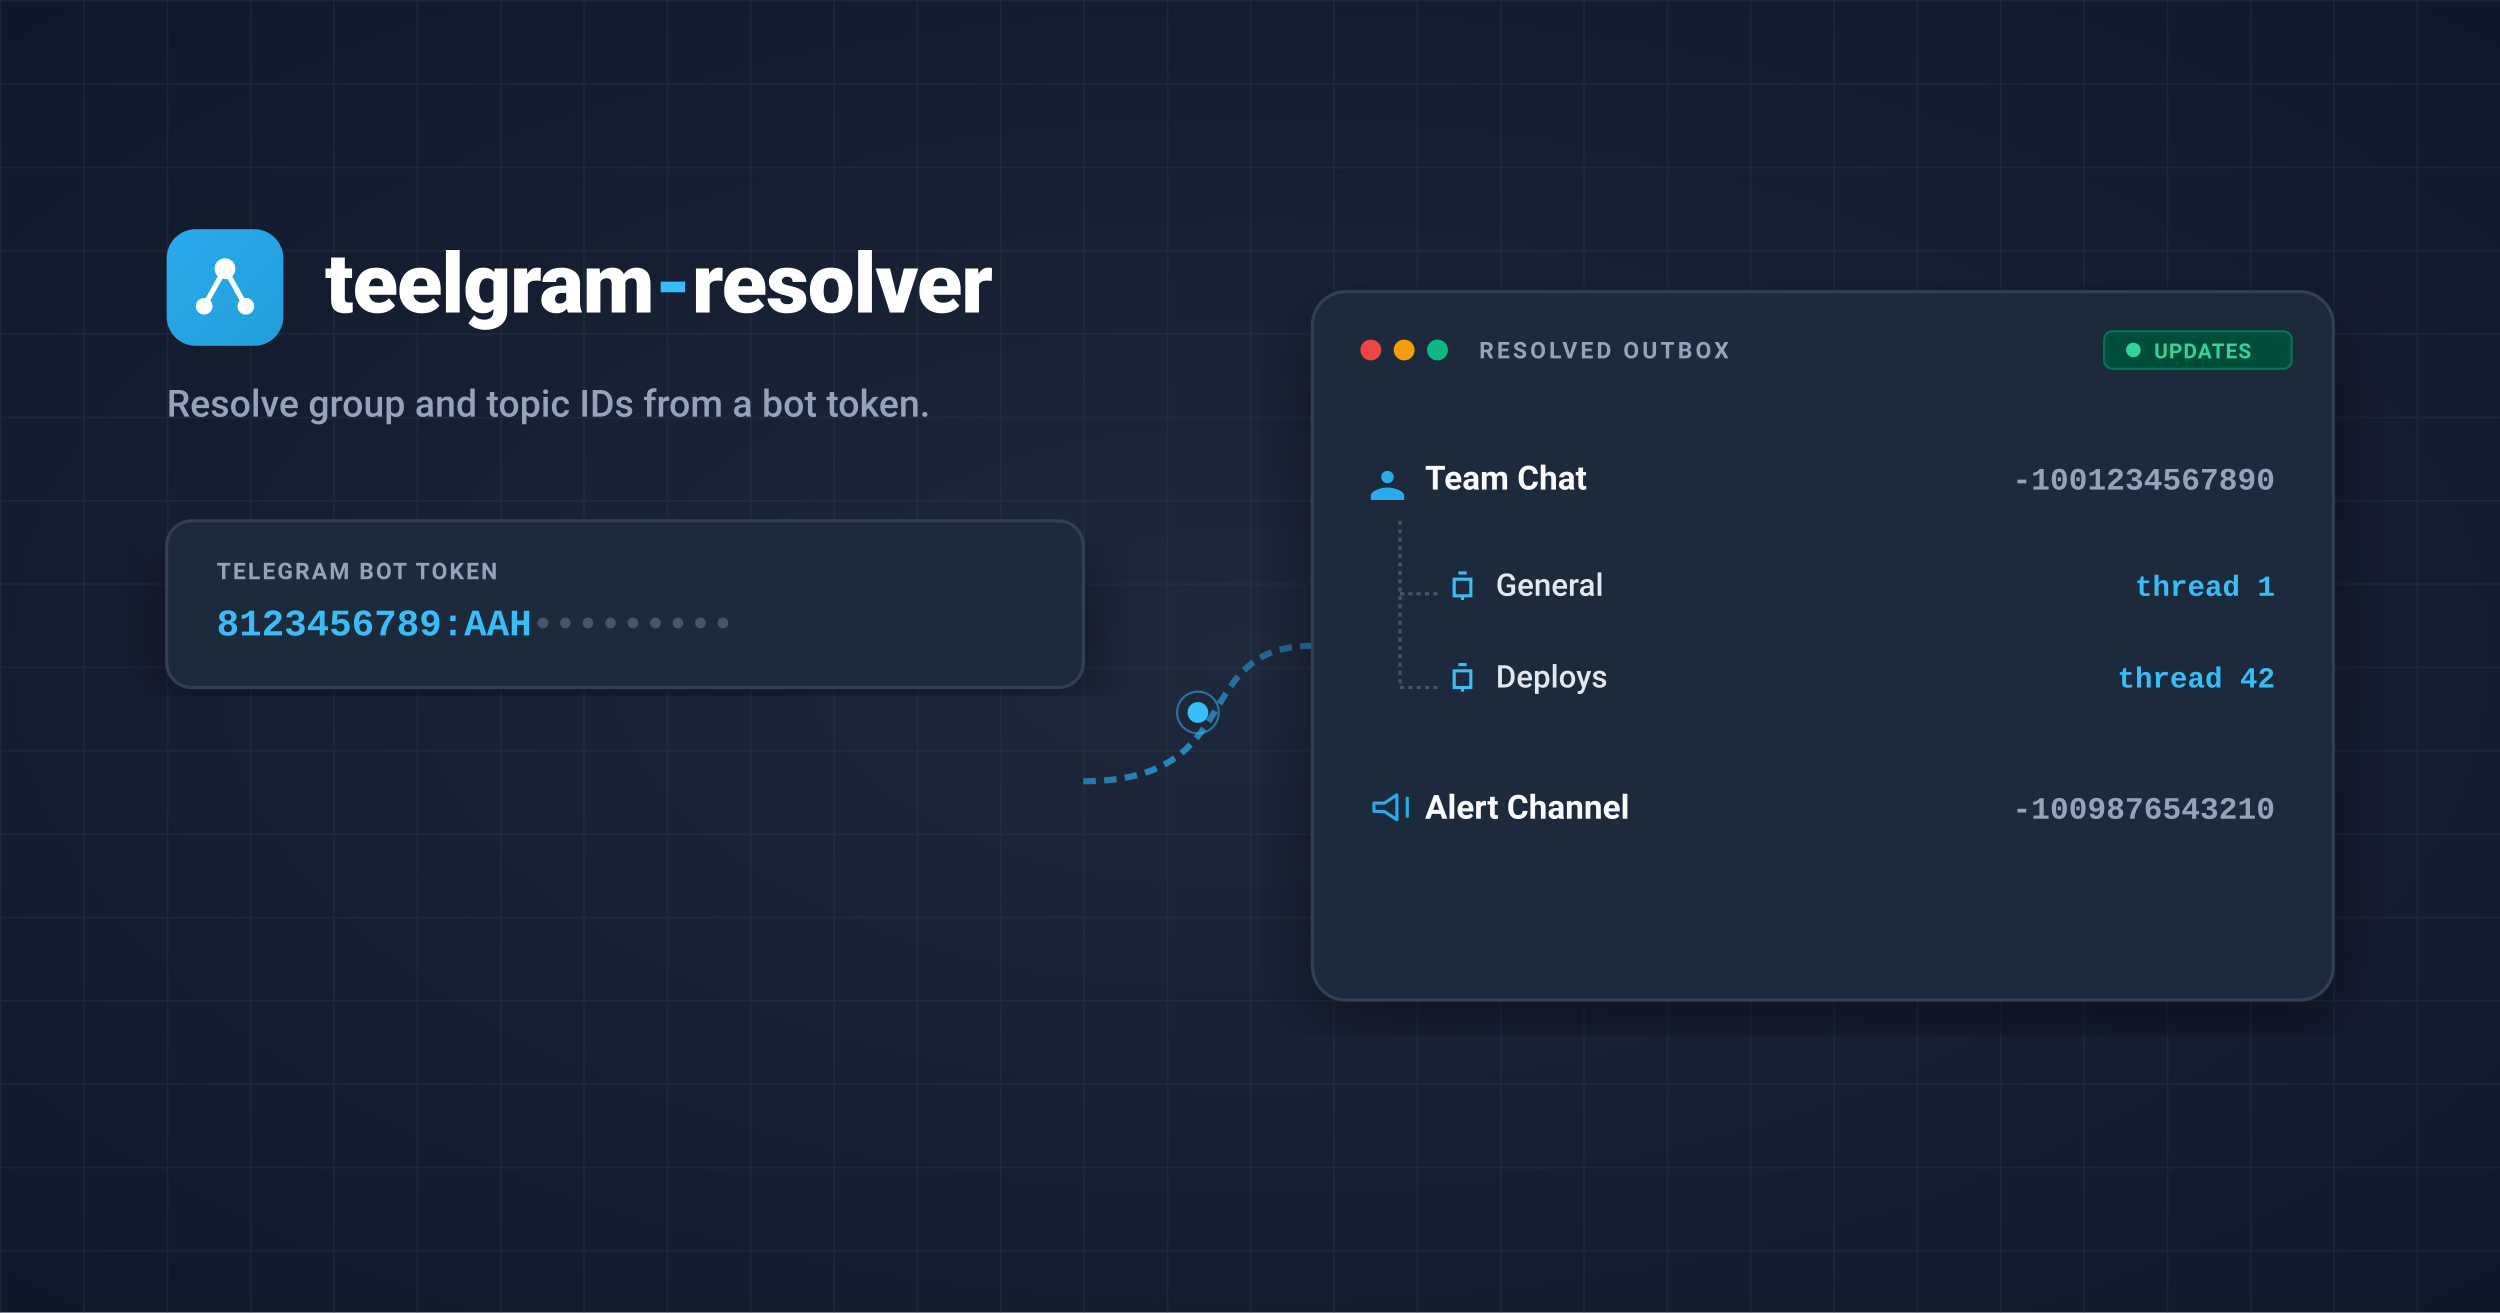
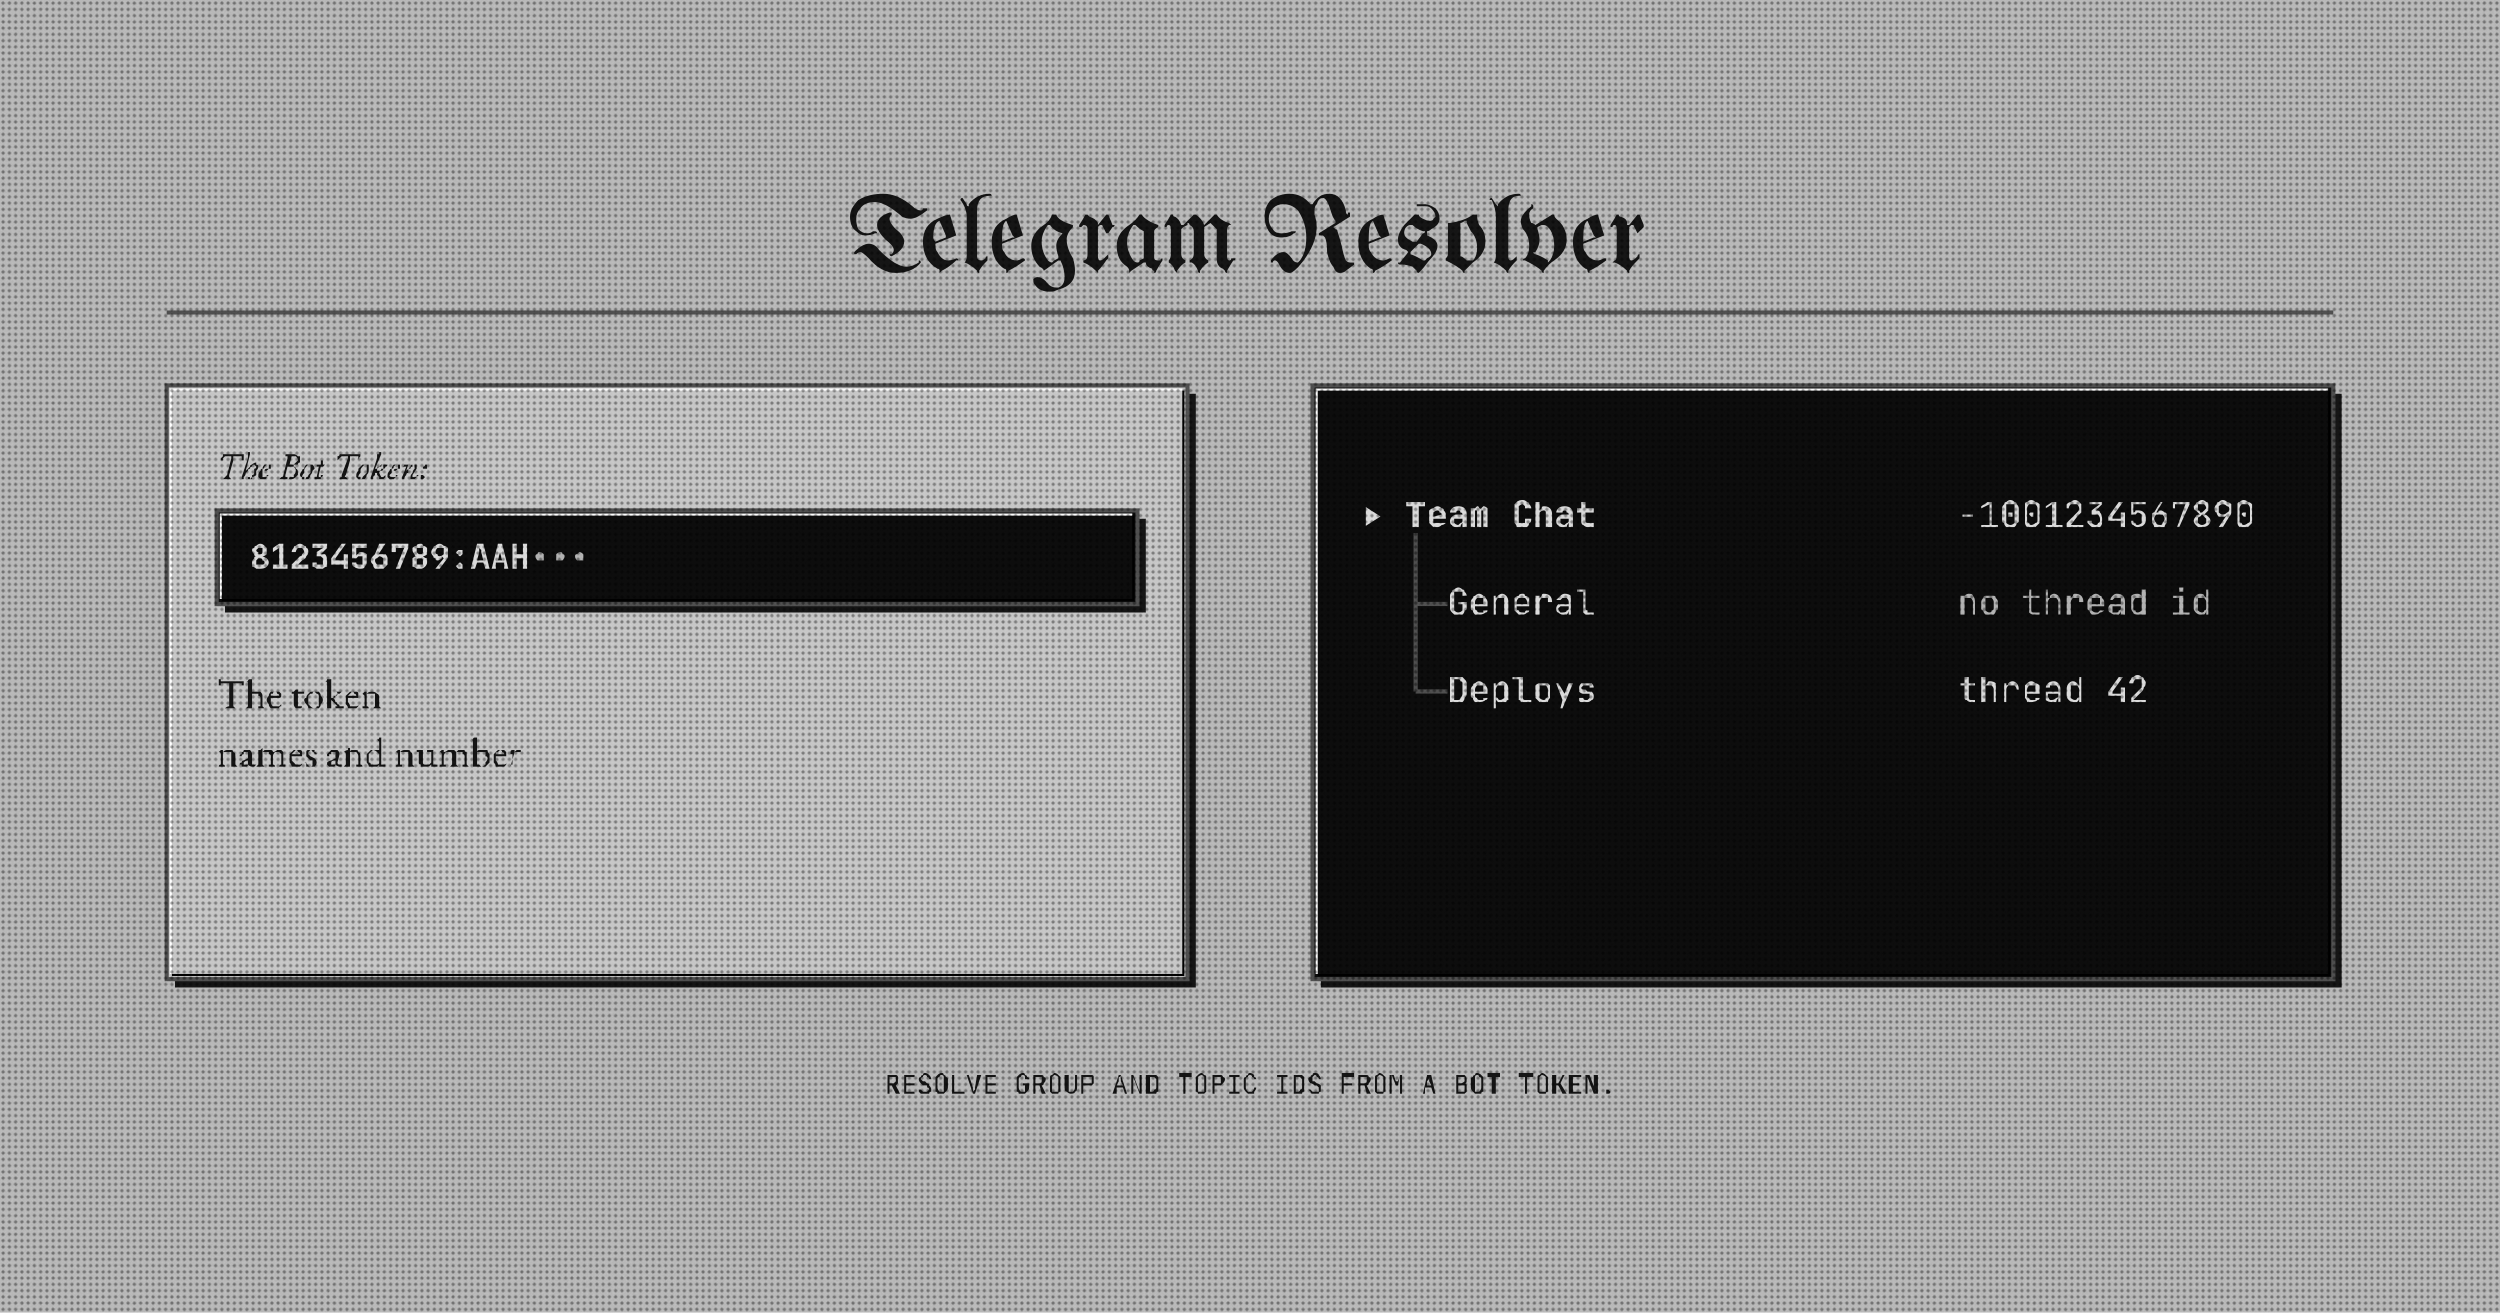
- <svg xmlns="http://www.w3.org/2000/svg" viewBox="0 0 1200 630" width="1200" height="630">
+ <svg xmlns="http://www.w3.org/2000/svg" width="1200" height="630" viewBox="0 0 1200 630">
  <defs>
-     <style>
-       .font-sans {
-         font-family: system-ui, -apple-system, BlinkMacSystemFont, "Segoe UI", Roboto, "Helvetica Neue", Arial, sans-serif;
-       }
-       .font-mono {
-         font-family: "JetBrains Mono", "Fira Code", "Courier New", Courier, monospace;
-       }
-     </style>
-     <linearGradient id="flow-grad" x1="0%" y1="0%" x2="100%" y2="100%">
-       <stop offset="0%" stop-color="#475569" stop-opacity="0.2" />
-       <stop offset="50%" stop-color="#2AABEE" stop-opacity="0.6" />
-       <stop offset="100%" stop-color="#38BDF8" stop-opacity="1" />
-     </linearGradient>
-     <linearGradient id="logo-grad" x1="0%" y1="0%" x2="100%" y2="100%">
-       <stop offset="0%" stop-color="#2AABEE" />
-       <stop offset="100%" stop-color="#229ED9" />
-     </linearGradient>
-     <radialGradient id="bg-grad" cx="50%" cy="50%" r="70%">
-       <stop offset="0%" stop-color="#1E293B" />
-       <stop offset="100%" stop-color="#0F172A" />
-     </radialGradient>
-     <pattern id="grid" width="40" height="40" patternUnits="userSpaceOnUse">
-       <path d="M 40 0 L 0 0 0 40" fill="none" stroke="#334155" stroke-width="1.5" stroke-opacity="0.3" />
+     <pattern id="a" width="3" height="3" patternUnits="userSpaceOnUse">
+       <circle cx="1.5" cy="1.5" r=".8" />
    </pattern>
-     <filter id="shadow" x="-5%" y="-5%" width="110%" height="110%">
-       <feDropShadow dx="0" dy="12" stdDeviation="20" flood-color="#000000" flood-opacity="0.45" />
+     <filter id="b" width="100%" height="100%" x="0%" y="0%">
+       <feTurbulence baseFrequency=".95" numOctaves="3" result="noise" type="fractalNoise" />
+       <feColorMatrix values="0.33 0.33 0.33 0 0 0.33 0.33 0.33 0 0 0.33 0.33 0.33 0 0 0 0 0 0.28 0" />
    </filter>
  </defs>
-   <rect width="1200" height="630" fill="url(#bg-grad)" />
-   <rect width="1200" height="630" fill="url(#grid)" />
-   <path d="M 520 375 C 600 375, 570 310, 630 310" fill="none" stroke="url(#flow-grad)" stroke-width="3" stroke-dasharray="6,4" />
-   <circle cx="575" cy="342" r="5" fill="#38BDF8" />
-   <circle cx="575" cy="342" r="10" fill="none" stroke="#38BDF8" stroke-width="1" opacity="0.5" />
-   <g transform="translate(80, 110)">
-     <rect width="56" height="56" rx="14" fill="url(#logo-grad)" />
-     <line x1="18" y1="37" x2="28" y2="19" stroke="#FFFFFF" stroke-width="2.5" />
-     <line x1="38" y1="37" x2="28" y2="19" stroke="#FFFFFF" stroke-width="2.5" />
-     <circle cx="28" cy="19" r="5" fill="#FFFFFF" />
-     <circle cx="18" cy="37" r="4" fill="#FFFFFF" />
-     <circle cx="38" cy="37" r="4" fill="#FFFFFF" />
-     <text x="76" y="40" class="font-sans" font-size="40" font-weight="800" fill="#FFFFFF" letter-spacing="-0.5">teelgram<tspan fill="#38BDF8">-</tspan>resolver</text>
-   </g>
-   <text x="80" y="200" class="font-sans" font-size="18" font-weight="500" fill="#94A3B8">Resolve group and topic IDs from a bot token.</text>
-   <g transform="translate(80, 250)" filter="url(#shadow)">
-     <rect width="440" height="80" rx="12" fill="#1E293B" stroke="#334155" stroke-width="1.5" />
-     <text x="24" y="28" class="font-sans" font-size="11" font-weight="700" fill="#94A3B8" letter-spacing="1">TELEGRAM BOT TOKEN</text>
-     <text x="24" y="55" class="font-mono" font-size="18" font-weight="700" fill="#38BDF8">8123456789:AAH<tspan fill="#475569">•••••••••</tspan>
-     </text>
-   </g>
-   <g transform="translate(630, 140)" filter="url(#shadow)">
-     <rect width="490" height="340" rx="16" fill="#1E293B" stroke="#334155" stroke-width="1.5" />
-     <circle cx="28" cy="28" r="5" fill="#EF4444" />
-     <circle cx="44" cy="28" r="5" fill="#F59E0B" />
-     <circle cx="60" cy="28" r="5" fill="#10B981" />
-     <text x="80" y="32" class="font-sans" font-size="11" font-weight="700" fill="#94A3B8" letter-spacing="1.5">RESOLVED OUTBOX</text>
-     <rect x="380" y="19" width="90" height="18" rx="4" fill="#064E3B" stroke="#047857" stroke-width="1" />
-     <circle cx="394" cy="28" r="3.5" fill="#34D399" />
-     <text x="404" y="32" class="font-sans" font-size="10" font-weight="700" fill="#34D399" letter-spacing="0.5">UPDATES</text>
-     <g transform="translate(28, 80)">
-       <path d="M 8 12 C 9.66 12 11 10.66 11 9 C 11 7.34 9.66 6 8 6 C 6.34 6 5 7.34 5 9 C 5 10.66 6.34 12 8 12 Z M 8 14 C 5.33 14 0 15.33 0 18 L 0 20 L 16 20 L 16 18 C 16 15.33 10.67 14 8 14 Z" fill="#2AABEE" transform="scale(1)" />
-       <text x="26" y="15" class="font-sans" font-size="16" font-weight="700" fill="#F8FAFC">Team Chat</text>
-       <text x="434" y="15" class="font-mono" font-size="15" font-weight="700" fill="#94A3B8" text-anchor="end">-1001234567890</text>
-     </g>
-     <path d="M 42 110 V 190 M 42 145 H 62 M 42 190 H 62" stroke="#475569" stroke-width="1.5" stroke-dasharray="2,2" />
-     <g transform="translate(68, 134)">
-       <path d="M 0 4 H 8 V 12 H 0 Z M 2 1 H 6 M 4 12 V 14" stroke="#38BDF8" stroke-width="1.5" fill="none" />
-       <text x="20" y="12" class="font-sans" font-size="15" font-weight="500" fill="#E2E8F0">General</text>
-       <text x="394" y="12" class="font-mono" font-size="14" font-weight="700" fill="#38BDF8" text-anchor="end">thread 1</text>
-     </g>
-     <g transform="translate(68, 178)">
-       <path d="M 0 4 H 8 V 12 H 0 Z M 2 1 H 6 M 4 12 V 14" stroke="#38BDF8" stroke-width="1.5" fill="none" />
-       <text x="20" y="12" class="font-sans" font-size="15" font-weight="500" fill="#E2E8F0">Deploys</text>
-       <text x="394" y="12" class="font-mono" font-size="14" font-weight="700" fill="#38BDF8" text-anchor="end">thread 42</text>
-     </g>
-     <g transform="translate(28, 240)">
-       <path d="M 17.5 2.5 L 17.5 12.5 M 1.5 5.5 L 6.5 5.5 L 12.5 1.5 L 12.5 13.5 L 6.5 9.5 L 1.5 9.5 Z" stroke="#2AABEE" stroke-width="1.5" fill="none" stroke-linejoin="round" transform="scale(1)" />
-       <text x="26" y="13" class="font-sans" font-size="16" font-weight="700" fill="#F8FAFC">Alert Channel</text>
-       <text x="434" y="13" class="font-mono" font-size="15" font-weight="700" fill="#94A3B8" text-anchor="end">-1009876543210</text>
-     </g>
-   </g>
+   <path fill="#b4b4b4" d="M0 0h1200v630H0z" />
+   <path fill="#141414" d="M411 111q-3-2-3-7 0-4 4-8 5-3 12-3t14 6q2 2 4 2 1 0 1-1h2v1q-5 4-8 4-2 0-4-1-8-7-13-7t-7 3q-2 2-2 5t1 5q2 2 4 2t3-1h1q1 0 1 1h-1q-2 1-5 1-2 0-4-2m-1 11v-1q4-4 7-4t5 3q8 8 13 8 3 0 6-2v-1q1 0 1 1-4 5-12 5-7 0-13-7-3-3-4-3t-2 1zm11-14q0-4 6-6h1v1q-1 1-1 2 0 2 3 5 4 3 4 6 0 4-6 7-1 0-1-1h1q1-1 1-2 0-2-4-5-4-4-4-7m22 8q0-8 7-11 4-2 6-2l3 10-10 4v1q0 2 1 3 2 4 5 4 2 0 4-1 1 0 1 1h-1q-3 3-7 5l-1 1v-1q0-1-1-1-7-4-7-13m5-2q0 1 1 2l5-2v-1l-3-7q-3 1-3 8m13-18q0-1 1-1l2 3q0 1 1 1v-1q4-5 10-5 1 0 1 1h-1q-6 0-6 7v22q0 2 2 2 1 0 2-1 0-1 1-1v2q-3 3-4 5v1q-1 0-1-1-3-3-6-4h-1 1q1-1 1-3v-19q0-4-3-8m15 20q0-8 7-11 3-2 5-2l3 10h1-1l-10 4v1q0 2 1 3 2 4 6 4 1 0 3-1 1 0 1 1-4 3-8 5 0 1-1 1v-1q0-1-1-1-6-4-6-13m5-2v2l5-2h1l-1-1-3-7q-2 1-2 8m18 14q-4-4-4-10t6-10q3-2 4-5h2q1 3 8 5v1q-3 3-3 6 0 4 3 9 1 3 1 6 0 7-8 9-2 1-4 1-5 0-7-3-1-1-1-2v-1q1-1 2-1 2 0 4 2 2 3 5 3h1q3-1 3-5t-2-8h-1l-7 5v1-1q0-1-2-2m1-12q0 5 3 9 1 1 2 1l1-1 2-1v-1q-1-3-1-5 0-3 3-6-4-1-6-4h-1q-3 4-3 8m18-7v-1q2-3 3-5h1l1 1q3 1 4 3v1l4-5h1l2 5h1q0 1-1 1l-2 3h-1l-2-4h-1l-1 1v14q0 2 1 2t2-1l1-1 1-1v2l-1 1q-2 3-4 5v1l-1-1q-3-3-6-4v-1q2 0 2-3v-12q0-2-2-2l-1 1zm23 19q-5-3-5-10 0-6 6-10 3-2 5-5h1q2 3 8 5v1q-2 1-2 2v13q0 1 2 1h1q0-1 1-1v1q-2 3-3 5 0 1-1 1v-1q-1 0-1-1-3-1-3-3h-1l-6 4-1 1v-1q0-1-1-2m0-12q0 5 3 9 1 1 2 1t1-1l2-1v-13q-2-1-4-3h-1q-3 4-3 8m18-7v-1q2-3 3-5h1q0 1 1 1 2 1 3 4h1l5-5h1q3 2 4 5l5-5h1q2 3 6 4l1 1h-1q-1 1-1 2v13q0 2 1 2t1-1h2q0 1-1 1-2 3-3 5v1q-1 0-1-1l-1-1q-3-1-3-5v-14l-1-1-2-2-3 2v13q0 2 2 3v1q-2 1-4 4v1q-1 0-1-1-1-3-3-4h-1v-1q2-1 2-3v-11q0-2-2-3 0-1-1-1v1l-2 1-1 1v12q0 2 2 3v1q-2 1-4 4v1l-1-1q-1-3-3-4v-1q1-1 1-3v-12q0-2-1-2t-1 1zm50 2q-2-3-2-7 0-5 3-8 4-3 9-3 6 0 10 5h1q3-5 8-5 6 0 8 8 0 2 1 2v-1h1v2l-8 5 1 1q1 0 1 1 1 3 2 7 1 5 2 7 1 1 2 1h2v1l-4 3q-1 1-3 1t-3-3q-2-2-3-7 0-5-1-7l-1-1h-2v-1l8-5v-1q-1-1-2-4-2-7-4-7t-3 3q-1 1-1 3v2q1 3 1 6 0 8-7 17-4 5-6 5-3 0-5-4-1-2-2-2t-1 1h-1v-1q3-4 6-4 2 0 4 3 1 2 3 2l1-1q3-4 3-11t-4-13q-3-3-7-3-3 0-5 2t-2 5 2 5q1 2 4 2t5-1h2q0 1-1 1-2 2-6 2t-6-3m43 5q0-8 7-11 3-2 5-2l3 10h1-1l-10 4v1q0 2 1 3 2 4 6 4 1 0 3-1 1 0 1 1-4 3-8 5 0 1-1 1v-1q0-1-1-1-6-4-6-13m5-2v2l5-2h1l-1-1-3-7q-2 1-2 8m18 6q-4-1-4-5 0-3 3-7l5-5h2q0 1 2 2t3 1q2 0 2-1l1-1q0-2-2-4-1-1-3-1h-4v-1h4q2 0 5 2 2 2 2 5t-4 5q-1 1-2 1v2q5 2 5 5t-4 7q-3 4-4 5l-1 1q-1 0-1-1l-2-2q-3-1-5-1h-1q-1 0-1-1h1l4-5zm-1-8q0 2 4 4h2l3-4q1 0 1-1h-1q-3-1-5-3h-1q-1 0-2 1t-1 3m3 9v1q3 1 6 3h1l1-1q2-1 2-2 0-3-5-5h-1l-1 1zm17 4v-1q1-1 1-2v-15h1q7-1 11-4h2q0 3 1 5 3 3 3 8 0 6-6 10l-4 4v1q-1 0-1-1-2-2-8-5m7-18v16q1 0 3 2h3q2-2 2-6 0-5-3-8l-2-4v-1h-1q-1 1-2 1m14-11q0-1 1-1l2 3 1 1v-1q4-5 10-5 1 0 1 1h-1q-5 0-5 7v22q0 2 1 2t2-1l1-1v2q-3 3-4 5v1q-1 0-1-1-3-3-6-4 1-1 1-3v-19q0-4-2-8zm15 10q0-3 5-7v-1q1 0 1 1v1q-2 1-2 3t1 4q1 0 2 1v1-1l8-5h1q0 1 1 2 5 4 5 10t-6 10q-3 2-5 5v1q-1 0-1-1-2-2-8-5h-1q0-1 1-1 2-2 2-6 0-5-3-8-1-2-1-4m7 15h-1q0 1 1 1 3 1 6 3v1l1-1q2-3 2-7 0-6-3-9-1-1-2-1h-1l-2 1v1q1 3 1 5 0 3-2 6m18-5q0-8 7-11 3-2 5-2l3 10h1-1l-10 4v1q0 2 1 3 2 4 6 4 1 0 3-1h1v1q-4 3-8 5v1q-1 0-1-1t-1-1q-6-4-6-13m5-2v2l5-2h1l-1-1-3-7q-2 1-2 8m13-5v-1q2-3 3-5h1q0 1 1 1 3 1 3 3v1h1l4-5h1l2 5v1l-3 3-2-4h-1l-1 1v14q0 2 1 2t2-1l1-1q0-1 1-1v2l-1 1q-3 3-4 5v1q-1 0-1-1-3-3-6-4h-1l1-1q1 0 1-3v-12q0-2-1-2t-1 1z" />
+   <path stroke="#4b4b4b" stroke-width="2" d="M80 150h1040" />
+   <path fill="#141414" d="M84 189h490v285H84z" />
+   <path fill="#c3c3c3" stroke="#4b4b4b" stroke-width="2" d="M80 185h490v285H80z" />
+   <path fill="none" stroke="#fff" d="M82 467.5V187h485.5" />
+   <path fill="none" stroke="#000" d="M568 187.5V468H82.5" />
+   <path fill="#141414" d="M107 230h-1zl1-1 1-1 2-8v-1h-3l-1 1v1h-1v-1l1-1v-1h10v3h-1v-2h-4v2l-2 7v1l1 1h-4m9 0v-1l3-9v-2h-1 1v-1h1v1l-2 8v1-1l2-2q0-1 1-1 1-1 2-1v1q1 0 1 1t-1 2v2q-1 1-2 1v1h-2v-1h1v1l1-1v-1q1 0 1-1v-2q1 0 1-1l-1-1q-1 0-1 1-1 0-1 1-1 0-1 1l-1 1q0 1-1 2v1zm10 0h-1l-1-1v-1q0-1 1-2 0-1 1-1 0-1 1-2h3v2h-1l-1 1h-2v3h2v-1h1l-1 1q0 1-1 1zm0-4h1q0-1 1-1h1v-2h-1l-1 1q0 1-1 1zm8 4h-1zl1-1q1 0 1-1l2-8v-1h-1v-1h4q1 0 2 1h1v3q-1 0-1 1h-2v1q1 0 1 1 1 0 1 2v1l-1 1q-1 1-2 1h-6m4 0q1 0 1-1h2v-1q1-1 1-2t-1-2h-3l-1 4v1h1zm1-7h2l1-1 1-1q0-1-1-2h-2zm7 7h-1v-1q-1 0-1-1t1-2q0-1 1-1 0-1 1-2h3q1 1 1 2l-1 1q0 1-1 2 0 1-1 2zm0 0q1 0 1-1 1 0 1-1l1-1v-4h-1l-1 1q-1 1-1 2v1q-1 1-1 2h1zm6 0h-1v-1h1l1-5h-1v-1h2v-2h1v2h2-1l-1 1h-1l-1 4v1h1v-1h1q0 1-1 1v1h-2m10 0h1q0-1 1-1v-1l3-8v-1h-3l-1 1-1 1v-2q1 0 1-1h10v1q-1 1-1 2v-2h-4v2l-2 7q-1 1 0 1l1 1h-5m11 0h-1l-1-1v-1q0-1 1-2v-1l2-2h3v3q0 1-1 2 0 1-1 2zm0 0q1 0 1-1l1-1 1-1v-4h-1l-1 1q-1 1-1 2v1q-1 1-1 2h1zm10 0h-1v-1l-1-1v-1h-1v1l-1 1v1h-1v-1l3-9v-2h-1 2v-1h1v1l-3 7h1q0-1 1-1l1-1h3q0 1-1 1 0 1-1 1 0 1-1 1t-1 1l1 2h1l1-1v1l-1 1zm-2-4h1q1 0 1-1h1v-2q-1 0-1 1h-1l-1 1zm7 4h-1l-1-1v-1q0-1 1-2 0-1 1-1 0-1 1-2h3v2h-1l-1 1h-2v1l-1 1q0 1 1 1h2v-1h1l-1 1-1 1zm0-4h1q0-1 1-1h1v-2h-1l-1 1q0 1-1 1zm5 4v-1l2-5h-2q1 0 1-1h2l-1 3v1-1l2-2q0-1 1-1h2v2l-2 3v1h2v-1h1l-1 1-1 1h-2v-1q0-1 1-2 0-1 1-2v-2h-1v1q-1 0-1 1h-1v2q-1 0-1 1-1 1-1 2zm11-5h-1v-1q1 0 1-1h1v2zm-2 5v-2h1l1 1-1 1zM108 249h442v45H108z" />
+   <path fill="#0c0c0c" stroke="#4b4b4b" stroke-width="2" d="M104 245h442v45H104z" />
+   <path fill="none" stroke="#fff" d="M106 287.5V247h437.5" />
+   <path fill="none" stroke="#000" d="M544 247.5V288H106.5" />
+   <path fill="#d8d8d8" d="M125 273h-2q-1-1-2-1v-2q0-1 1-2 0-1 1-1-1 0-1-1-1-1-1-2t1-1q0-1 1-1 1-1 2-1t2 1l1 1v3q-1 1-2 1l2 1q1 1 1 2t-1 2-3 1m0-2h1q1 0 1-1t-1-1q0-1-1-1h-1l-1 1v2zm-1-5h1q1 0 1-1v-2h-2l-1 1q0 1 1 1zm14 7h-7v-2h3v-8l-3 2v-2l3-2h2v10h2zm10 0h-8v-2l4-4q1 0 1-1l1-1q0-1-1-2h-2q-1 1-1 2h-2q0-1 1-2 0-1 1-1 1-1 2-1t2 1q1 0 1 1 1 0 1 2 0 1-1 2 0 1-2 2l-2 2h5zm5 0h-1q-1-1-2-1v-2h2v1h3v-3l-1-1h-2v-2l3-2h-5v-2h7v2l-3 3h2q1 1 1 3v3q-1 0-2 1zm14 0h-2v-2h-6v-3l5-7h2l-5 7v1h4v-3h2zm6 0q-2 0-3-1-1 0-1-2h2q0 1 1 1h2v-4h-2l-1 1h-2v-7h7v2h-5v4q0-1 1-1 0-1 1-1 2 0 3 1v4q0 1-1 2 0 1-2 1m9 0h-2q-1-1-1-2-1-1-1-2t1-2l1-1 2-5h3l-4 6q0-1 1-1h3q1 1 1 2v3l-2 2zm0-2h2v-3q-1-1-2-1l-1 1q-1 0-1 1t1 2zm10 2h-2l4-10h-4v2h-2v-4h8v2zm10 0h-2q-1-1-2-1v-4q1-1 2-1-1 0-1-1-1-1-1-2v-1q1-1 2-1 0-1 2-1 1 0 1 1 1 0 2 1v3q-1 1-2 1 1 1 2 1v2q0 1-1 2t-2 1m0-2h1v-2q0-1-1-1h-1q-1 0-1 1v2zm-1-5h1q1 0 1-1v-2h-3v2zm10 7h-2l4-5-1-1v1q-1 1-2 1t-1-1q-1 0-1-1-1-1-1-2t1-2q0-1 1-1 1-1 2-1t2 1q1 0 2 1v4q0 1-1 2zm0-6q1 0 2-1v-3h-3q-1 1-1 2t1 1q0 1 1 1m10 0q-1 0-1-1-1 0-1-1l1-1h2v2zm0 6h-1l-1-1q0-1 1-1 0-1 1-1l1 1v2zm7 0h-2l3-12h3l3 12h-2l-1-3h-3zm2-8-1 4h3l-1-4v-1l-1-1v2m8 8h-2l3-12h2l3 12h-2v-3h-4zm2-8-1 4h2zv-2 2m8 8h-2v-12h2v5h3v-5h2v12h-2v-5h-3" />
+   <path fill="#adadad" d="M259 269h-1q-1-1-1-2t1-1q0-1 1-1t2 1v3zm10 0h-2v-3q1-1 2-1t1 1q1 0 1 1t-1 2zm9 0h-1q-1-1-1-2t1-1l1-1q1 0 2 1v3z" />
+   <path fill="#141414" d="M108 340q1-1 2-1v-11h-4v1h-1v-3h1v1h11v-1 4-1h-1v-1h-4v11l1 1h1-6m10 0 1-1v-11q0-1-1-1h1q0-1 1-1h1v7-1h4q1 1 1 2v5l1 1h-4 1v-1h1v-4q0-1-1-1v-1h-3v7h1-4m14 0h-2q-1-1-1-2-1-1-1-2t1-2q0-1 1-2h4l1 1v1q0 1-1 1h-4v2q0 1 1 2h3l1-1v1q-1 0-1 1h-2m-2-6h4q0-1-1-1 0-1-1-1t-1 1h-1zm13 6h-1q-1-1-1-2v-5h-1v-1h1l1-1h1v1h3v1h-3v6h3-1q0 1-1 1zm7 0h-2q0-1-1-2t-1-2 1-1q0-1 1-2l1-1h4q1 1 1 2 1 1 1 2t-1 2q0 1-1 2zm1 0q1 0 1-1h1v-5q0-1-1-1l-1-1q-1 0-1 1h-1l-1 1v4l1 1q1 1 2 1m6 0h-1zv-12q0-1-1-1 1 0 1-1h2v10-1h1q0-1 1-1l1-1q0-1-1-1h4-1l-1 1h-1q0 1-1 1 0 1-1 1 1 1 1 2 1 0 1 1 1 0 1 1h2v1h-4v-1h1l-3-3v4h1-3m12 0h-2q0-1-1-2v-4l2-2h3q1 0 1 1v2h-5v2q1 1 1 2h3q1 0 1-1v1l-1 1h-2m-2-6h4q0-1-1-1 0-1-1-1l-1 1zm7 6h-1zv-1h1v-5l-1-1 1-1h1v-1 2q1-1 2-1h1q1 0 2 1 1 0 1 2v4l1 1h-4l1-1v-6h-4v6q1 0 1 1h-3M105 368h-1zq0-1 1-1v-5q0-1-1-1l1-1h1v-1 2q1-1 2-1h2q1 0 1 1 1 0 1 2v4l1 1h-4 1v-7h-4v6q1 0 1 1h1-4m12 0h-1v-1h-1q0-1 1-1 0-1 1-1l2-1v-3h-2v1q-1 0-1 1h-1q0-1 1-1v-1q1 0 1-1h3q1 1 1 2v5h2l-1 1h-1q-1 0-2-1 0 1-1 1zm1-1h1v-2q-1 0-2 1v1zm5 1 1-1v-6h-1 1v-1h1l1-1v2l1-1h3q1 0 1 1 1 0 2-1h2l1 1v6h1v1h1-4q0-1 1-1v-5l-1-1h-2q-1 1-1 2v4q1 0 1 1h-4 1v-1h1v-4q0-1-1-1v-1h-3v6l1 1h-4m19 0h-2q0-1-1-2v-4l2-2h3q1 0 1 1v2h-5v2l2 2h2q1 0 1-1v1l-1 1h-2m-1-6h3q0-1-1-1 0-1-1-1l-1 1-1 1zm8 6h-2v-1q0-1-1-1h1q0 1 1 1 0 1 1 1t1-1v-2h-1l-1-1-1-1v-2q0-1 1-1h3v1q1 0 1 1h-1q0-1-1-1 0-1-1-1l-1 1v1l1 1 2 1q1 1 1 2t-1 2zm10 0h-1l-1-1v-1q1-1 2-1l2-1v-3h-2v1h-1v1h-1v-1l1-1 1-1h3q1 1 1 2l-1 4q0 1 1 1h1v1h-1q-1 0-2-1 0 1-1 1zm1-1h1v-2q-2 0-2 1v1zm5 1 1-1v-5q0-1-1-1 1-1 2-1v-1h1v2q0-1 1-1h2q1 0 1 1 1 0 1 2v4q1 0 1 1h-4 1v-1h1v-4q0-1-1-2h-3v7h1-4m17 0v-1l-1 1h-4q0-1-1-2v-4l2-2h4v-4l-1-1q1 0 1-1h1v13h2v1h-3m-2-1h1q1 0 1-1v-4l-1-1q-1-1-2-1l-1 1-1 1v4q1 0 1 1h2m10 1q0-1 1-1v-5q0-1-1-1l1-1h1v-1 2q1-1 2-1h2q1 0 1 1 1 0 1 2v4l1 1h-4 1v-7h-4v6h1v1h1-4m17 0v-1q-1 1-2 1h-3v-1q-1 0-1-1v-5h-1v-1h3v6q0 1 1 1h2l1-1v-5h-2v-1h4-1v7h2v1h-3m4 0q0-1 1-1v-5q0-1-1-1l1-1h1v-1 2q1 0 2-1h3l1 1 1-1h3q0 1 1 1v6l1 1h-4 1v-1h1v-4q0-1-1-1v-1h-3v6l1 1h-4l1-1v-5q0-1-1-1h-2q-1 1-1 2v4h1v1h1-4m20 0h-4v-12q0-1-1-1h1q0-1 1-1h1v7q0-1 1-1h4q0 1 1 2v4l-2 2zm0 0q1 0 2-1v-1q1-1 1-2t-1-1v-2h-4v6h1zm9 0h-2q0-1-1-2v-4l2-2h3l1 1v2h-5v2q1 1 1 2h3q1 0 1-1v1l-1 1h-2m-2-6h4q0-1-1-1 0-1-1-1l-1 1h-1zm7 6h-1zv-1h1v-5h-1v-1q0-1 1-1h1v-1 2l1-1h2v1h-3M634 189h490v285H634z" />
+   <path fill="#0c0c0c" stroke="#4b4b4b" stroke-width="2" d="M630 185h490v285H630z" />
+   <path fill="none" stroke="#fff" d="M632 467.5V187h485.5" />
+   <path fill="none" stroke="#000" d="M1118 187.5V468H632.5" />
+   <path fill="#d8d8d8" d="m655.6 243.4 7 4.5-7 4.5Z" />
+   <path fill="none" stroke="#4b4b4b" stroke-width="2" d="M679.5 255.9v76m0-42h15.3m-15.3 42h15.3" />
+   <path fill="#d8d8d8" d="M681 253h-3v-10h-3v-2h9v2h-3zm9 0h-2l-2-2v-6q1-1 2-1 1-1 2-1t2 1q1 0 1 1 1 1 1 2v2h-6v2h6q-1 1-2 1-1 1-2 1m-2-5 4-1q0-1-1-1 0-1-1-1t-2 1v2m11 5q-2 0-2-1-1 0-1-2 0-1 1-2t2-1h3q0-1-1-1 0-1-1-1t-1 1h-3q0-1 1-2t3-1 3 1 1 3v6h-2v-2q-1 1-1 2zm1-1 1-1q1 0 1-1v-1h-4v2q1 1 2 1m8 1h-2v-9h2v1-1l1-1q1 0 1 1 1 0 1 1v-1l1-1q1 0 2 1v9h-2v-8h-1v8h-2v-8h-1v8m23 0h-3q0-1-1-2v-9l1-1q1-1 3-1 1 0 2 1 1 0 1 1 1 1 1 2h-3v-1l-1-1q-1 0-2 1v8h3v-2h3q0 2-1 2 0 1-1 2zm8 0h-2v-12h2v4l1-1q0-1 1-1 2 0 3 1t1 3v6h-3v-7q0-1-1-1t-2 1v7m11 0q-2 0-2-1-1 0-1-2 0-1 1-2t2-1h3q0-1-1-1 0-1-1-1t-1 1h-3q0-1 1-2t3-1 3 1 1 3v6h-2v-2q-1 1-1 2zm1-1 1-1q1 0 1-1v-1h-4v2q1 1 2 1m14 1h-3q-1 0-2-1-1 0-1-2v-4h-2v-2h2v-3h2v3h4v2h-4v4q0 1 1 1h3M947 248h-5v-1h5zm12 5h-8v-1h4v-10l-4 2v-1l3-2h2v11h3zm6 0h-2q-1-1-1-2-1 0-1-1v-6q0-1 1-2 0-1 1-1 1-1 2-1t2 1q1 0 1 1 1 1 1 2v6q0 1-1 1 0 1-1 2zm0-1q1 0 2-1v-9h-4v9q1 1 2 1m0-4h-1v-2h2v2zm10 5h-2q-1-1-1-2v-9q0-1 1-1 1-1 2-1t2 1q1 0 2 1v9l-2 2zm0-1q1 0 2-1 1 0 1-1v-6q0-1-1-2h-3q-1 1-1 2v6q0 1 1 1 0 1 1 1m0-4-1-1q0-1 1-1h1v2zm15 5h-8v-1h3v-10l-3 2v-1l3-2h2v11h3zm10 0h-8v-2l4-4 1-1q1-1 1-2t-1-2h-3q-1 1-1 2h-1v-2q1-1 2-1 1-1 2-1t2 1l1 1v4l-2 2-3 4h6zm6 0h-2l-2-2v-1h2v1q1 1 2 1t1-1q1 0 1-1v-1q0-1-1-2h-3v-2l4-3h-5v-1h6v1l-3 3q2 0 2 1 1 1 1 3v2q0 1-1 2zm14 0h-2v-3h-6v-2l5-7h2l-5 7v1h4v-3h2zm6 0q-1 0-2-1-1 0-1-2h1q0 1 1 1 0 1 1 1t2-1v-4q-1-1-2-1l-1 1h-2v-6h7v1h-6v4q1 0 1-1h2q1 0 2 1t1 2v2q0 1-1 2t-3 1m11 0h-3q0-1-1-2v-4q0-1 1-1l3-5h1l-3 5h1q0-1 1-1t2 1q1 0 1 1v4q-1 1-1 2zm0-1q1 0 1-1 1-1 1-2t-1-2h-3q-1 1-1 2t1 2q0 1 2 1m9 1h-1l4-11h-5v2h-1v-3h8v1zm11 0h-2l-1-1q-1-1-1-2t1-2q0-1 2-1l-2-2q-1 0-1-2l1-1q0-1 1-1 1-1 2-1t2 1q1 0 1 1v3l-2 2q1 0 2 1t1 2-1 2-3 1m0-1q1 0 2-1v-2l-1-1-1-1-1 1q-1 0-1 1v2q1 1 2 1m-1-6h1l1-1 1-1q0-1-1-2h-3v3q1 0 1 1m11 7h-2l4-6-1 1h-3q-1-1-1-2-1 0-1-2 0-1 1-2 0-1 1-1 1-1 2-1t2 1q1 0 2 1v4q0 1-1 2zm0-6q1 0 2-1 1 0 1-2 0-1-1-1-1-1-2-1t-2 1v3q1 1 2 1m10 6h-2q-1-1-1-2v-9q0-1 1-1 1-1 2-1t2 1q1 0 2 1v9l-2 2zm0-1q1 0 2-1 1 0 1-1v-6q0-1-1-2h-3q-1 1-1 2v6q0 1 1 1 0 1 1 1m0-4-1-1q0-1 1-1h1v2zM700 295h-2l-1-1q-1-1-1-2v-6q0-1 1-2 0-1 1-1 1-1 2-1t2 1q1 0 1 1 1 1 1 2h-2v-2h-4v9q1 1 2 1t2-1v-3h-2v-1h4v3q0 1-1 1 0 1-1 2zm10 0h-2q-1-1-1-2-1 0-1-1v-3q0-1 1-2 0-1 1-1 1-1 2-1t2 1q1 0 1 1 1 1 1 2v2h-6v1q0 1 1 1 0 1 1 1h2v-1h2q0 1-1 1-1 1-3 1m-2-5h4v-3h-3q-1 1-1 2zm10 5h-1v-9h1v1l1-1q1-1 2-1t2 1 1 3v6h-2v-8h-3q-1 1-1 2zm13 0h-2l-2-2v-6q1-1 2-1 0-1 2-1 1 0 1 1 1 0 2 1v4h-6v1q0 1 1 1 0 1 2 1h1q0-1 1-1h1q0 1-1 1-1 1-2 1m-3-5h5v-1q0-1-1-2h-3q-1 1-1 2zm11 5h-2v-9h2v1l1-1q0-1 1-1 2 0 3 1t1 3h-2v-2h-3q-1 1-1 2zm11 0q-1 0-2-1-1 0-1-2 0-1 1-2h5v-1q0-1-1-2h-2l-1 1h-2l2-2q1-1 2-1 2 0 3 1v9h-1v-2q0 1-1 2zm0-1q2 0 2-1 1 0 1-1v-1h-4l-1 1q0 1 1 2zm15 1h-4l-1-1v-10h-3v-1h4v9q0 1 1 1v1h3" />
+   <path fill="#adadad" d="M943 295h-2v-9h2v1-1q1-1 2-1 2 0 2 1 1 1 1 3v6h-1v-6q0-1-1-2h-3v8m12 0h-2q-1-1-1-2-1 0-1-1v-3q0-1 1-2 0-1 1-1h4q1 0 1 1 1 1 1 2v3q0 1-1 1 0 1-1 2zm0-1q1 0 1-1 1 0 1-1v-3q0-1-1-2h-3v6q1 1 2 1m24 1h-3q-1 0-2-1v-7h-3v-1h3v-3h1v3h4v1h-4v6q0 1 1 1h3zm4 0h-1v-12h1v4h1v-1q1-1 2-1t2 1 1 3v6h-1v-6q0-1-1-2h-3q-1 1-1 2zm11 0h-2v-9h2v1l1-1q0-1 1-1 2 0 3 1t1 3h-2v-2h-3q-1 1-1 2zm12 0h-2q-1-1-1-2-1 0-1-1v-3q0-1 1-2 0-1 1-1 1-1 2-1t2 1q1 0 1 1 1 1 1 2v2h-6v2q1 1 2 1h1l1-1h2q-1 1-2 1-1 1-2 1m-2-5h4v-3h-4v3m11 5q-1 0-2-1-1 0-1-2 0-1 1-2h5v-3h-3l-1 1h-1q0-1 1-2t2-1q2 0 3 1t1 3v6h-2v-2q0 1-1 2zm1-1q1 0 1-1 1 0 1-1v-1h-4v3zm10 1q-2 0-2-1-1-1-1-2v-6q1-1 3-1 1 0 2 1v1-4h2v12h-2v-2 2zm0-1q1 0 2-1v-6h-3q-1 1-1 2v3q0 1 1 1 0 1 1 1m25 1h-8v-1h3v-7h-3v-1h5v8h3zm-4-11h-1v-2h2v2zm9 11q-1 0-2-1t-1-2v-3q0-2 1-3t2-1q2 0 2 1l1 1v-4h1v12h-1v-2q0 1-1 2zm1-1q1 0 1-1 1 0 1-1v-3q0-1-1-2h-3v6q1 1 2 1" />
+   <path fill="#d8d8d8" d="M700 337h-4v-12h6l1 1q1 1 1 2v5q0 1-1 2 0 1-1 2zm-2-11v10h2q1 0 1-1 1-1 1-2v-5q0-1-1-1 0-1-1-1zm12 11h-2q-1-1-1-2-1 0-1-1v-3q0-1 1-2 0-1 1-1 1-1 2-1t2 1q1 0 1 1 1 1 1 2v2h-6v1q0 1 1 1 0 1 1 1h2v-1h2q0 1-1 1-1 1-3 1m-2-5h4v-3h-3q-1 1-1 2zm10 8h-1v-12h1v1l1-1q1-1 2-1t2 1 1 3v5q-1 0-1 1h-4q-1-1-1-2v5m2-4q1 0 2-1v-6h-3q-1 1-1 2v3q0 1 1 1 0 1 1 1m15 1h-5q0-1-1-1v-10h-3v-1h5v10q0 1 1 1h3zm6 0h-2l-2-2v-6q1-1 2-1h4l1 1v6q-1 1-1 2zm0-1q1 0 1-1 1 0 1-1v-3q0-1-1-2h-3v6q1 1 2 1m9 4h-1l1-4-3-8h1l3 5v2-2l2-5h2zm12-3h-3q-1 0-1-1v-1h2q0 1 1 1h1l1-1v-2h-3q-1 0-2-1v-2q0-1 1-2h5q1 1 1 2h-2v-1h-3l-1 1q0 1 1 1h1l1 1h2q1 1 1 2 0 2-1 2-1 1-2 1M948 337h-2q-1 0-2-1-1 0-1-1v-6h-2v-1h2v-3h2v3h3v1h-3v6q0 1 1 1h2zm5 0h-2v-12h2v4l1-1q0-1 1-1 2 0 3 1v9h-1v-6q0-1-1-2h-3v8m10 0h-1v-9h1v1q1 0 1-1 1-1 2-1t2 1 1 3h-1q0-1-1-2h-3q-1 1-1 2zm12 0h-2q0-1-1-2v-6l1-1q1-1 2-1t2 1q1 0 2 1v4h-6v1q0 1 1 1 0 1 1 1h2v-1h2q0 1-1 1-1 1-3 1m-2-5h4v-3h-3q-1 1-1 2zm12 5q-2 0-3-1v-4h6v-1q0-1-1-2h-3v1h-2q0-1 1-2t3-1q1 0 2 1t1 3v6h-1v-2q-1 1-1 2zm0-1q1 0 2-1 1 0 1-1v-1h-5v1q0 1 1 2zm10 1q-1 0-2-1t-1-2v-3q0-2 1-3t2-1 2 1l1 1v-4h1v12h-1v-2q0 1-1 2zm1-1q1 0 1-1 1 0 1-1v-3q0-1-1-2h-3v6q1 1 2 1m24 1h-2v-3h-6v-2l5-7h2l-5 7v1h4v-3h2zm10 0h-7v-2l4-4 1-1v-4h-3q-1 1-1 2h-2q0-1 1-2 0-1 1-1 1-1 2-1t2 1q1 0 1 1 1 1 1 2t-1 2q0 1-1 2l-4 4h6" />
+   <path fill="#141414" d="M427 525h-1v-9h4q1 0 1 1v3l-1 1 2 4h-2l-2-4h-1zm0-8v3h2l1-1v-2h-3m12 8h-5v-9h5v1h-4v3h4v1h-4v3h4zm5 0h-2l-1-1v-1h1l1 1h2l1-1q0-1-1-1v-1h-2l-1-1q-1-1-1-2t1-1q0-1 1-1 0-1 1-1t2 1 1 2h-1q0-1-1-1 0-1-1-1t-1 1q-1 0-1 1l1 1h1l1 1q1 0 1 1 1 1 1 2v1q-1 0-1 1zm8 0h-2q0-1-1-1v-7l1-1q1-1 2-1t1 1q1 0 1 1 1 0 1 1v4q0 1-1 2l-1 1zm0-1h1v-7q0-1-1-1t-1 1q-1 0-1 1v4q0 1 1 2zm11 1h-6v-9h1v8h5zm5 0h-1l-3-9h1l2 6v2l1-1v-1l1-6h2zm10 0h-5v-9h5v1h-4v3h4v1h-4v3h4zm13 0h-2q0-1-1-1v-7l1-1q1-1 2-1t1 1q1 0 1 1 1 0 1 1h-2v-1q0-1-1-1t-1 1q-1 0-1 1v4q0 1 1 2h2v-3h-1v-1h3v2q0 1-1 2l-1 1zm6 0h-1v-9h4q1 0 1 1 1 0 1 1t-1 2q0 1-1 1l2 4h-2l-1-4h-2zm0-8v3h2q1 0 1-1v-2h-3m9 8h-1l-1-1v-7q0-1 1-1l1-1q1 0 2 1l1 1v7q-1 0-1 1zm0-1h2v-7q-1-1-2-1l-1 1v7zm8 1q-1 0-2-1-1 0-1-2v-6h2v8h2q1-1 1-2v-6h1v6q0 2-1 2 0 1-2 1m6 0h-1v-9h5q1 0 1 1v3l-1 1h-4zm0-8v3h4v-3h-4m16 8h-2l3-9h1l3 9h-1l-1-3h-3zm1-6-1 2h3l-1-2v-3q0 1-1 1zm7 6h-1v-9h1l3 8v-8h1v9h-1l-3-8v8m9 0h-3v-9h5l1 1v7q-1 0-1 1zm-1-8v7h1q1 0 1-1 1 0 1-1v-4l-1-1h-2m17 8h-1v-8h-2v-2h6v2h-3zm8 0h-2q0-1-1-1v-7l1-1q1-1 2-1l1 1q1 0 1 1v7l-1 1zm0-1h1v-7l-1-1q-1 0-2 1v7zm6 1h-1v-9h4q1 0 1 1 1 0 1 1t-1 2l-1 1h-3zm0-8v3h3v-3h-3m12 8h-5v-1h2v-7h-2v-1h5v1h-2v7h2zm5 0h-1l-1-1q-1-1-1-2v-4q0-1 1-1 0-1 1-1 0-1 1-1t2 1v1q1 0 1 1h-1q0-1-1-1 0-1-1-1t-1 1q-1 0-1 1v4q0 1 1 2h2q1-1 1-2h1q0 1-1 2v1zm18 0h-5v-1h2v-7h-2v-1h5v1h-2v7h2zm5 0h-2v-9h4l1 1v7q-1 0-1 1zm-1-8v7h1q1 0 1-1 1 0 1-1v-4l-1-1h-2m9 8h-1q-1 0-1-1l-1-1h1l1 1h3v-2l-1-1h-1q-1-1-2-1-1-1-1-2t1-1q0-1 1-1 0-1 1-1 2 0 2 1 1 1 1 2h-1q0-1-1-1 0-1-1-1l-1 1v2h1l1 1q1 0 2 1v3q-1 0-1 1zm14 0h-1v-10h6v2h-5v3h4v1h-4zm8 0h-1v-9h4q1 0 1 1 1 0 1 1t-1 2q0 1-1 1l2 4h-2l-1-4h-2zm0-8v3h2q1 0 1-1v-2h-3m9 8h-1l-1-1v-7q0-1 1-1l1-1q1 0 2 1l1 1v7q-1 0-1 1zm0-1h2v-7q-1-1-2-1l-1 1v7zm6 1h-1v-9h2l1 3v1-1h1l1-3h1v9h-1v-9l-1 5h-1l-2-5v9m16 0h-1l2-9h2l2 9h-1l-1-3h-3zm1-6v2h2l-1-2v-3 1q0 1-1 2m17 6h-3v-9h4q1 1 1 2v1q0 1-1 1 1 0 1 1v3l-1 1zm-2-4v3h3v-3h-3m0-4v3h1q1 0 2-1v-2h-3m9 8h-1l-1-1q-1-1-1-2v-4q0-1 1-1 0-1 1-1 0-1 1-1t2 1l1 1v7q-1 0-1 1zm0-1h1q1-1 1-2v-4q0-1-1-1 0-1-1-1t-1 1v7zm9 1h-2v-8h-2v-2h6v2h-2zm15 0h-1v-8h-3v-2h7v2h-3zm7 0h-1l-1-1v-7q0-1 1-1l1-1q1 0 2 1l1 1v7q-1 0-1 1zm0-1h2v-7q-1-1-2-1l-1 1v7zm7 1h-2v-9h2v4h1l2-4h1l-2 4 3 5h-2l-2-4h-1zm12 0h-6v-9h6v1h-4v3h3v1h-3v3h4zm3 0h-1v-9h2l3 8q0-1-1-1v-7h2v9h-2l-3-8v8m10 0h-1v-2h1l1 1q0 1-1 1" />
+   <path fill="url(#a)" d="M0 0h1200v630H0z" opacity=".4" style="mix-blend-mode:multiply;pointer-events:none" />
+   <path d="M0 0h1200v630H0z" filter="url(#b)" style="mix-blend-mode:overlay;pointer-events:none" />
</svg>
